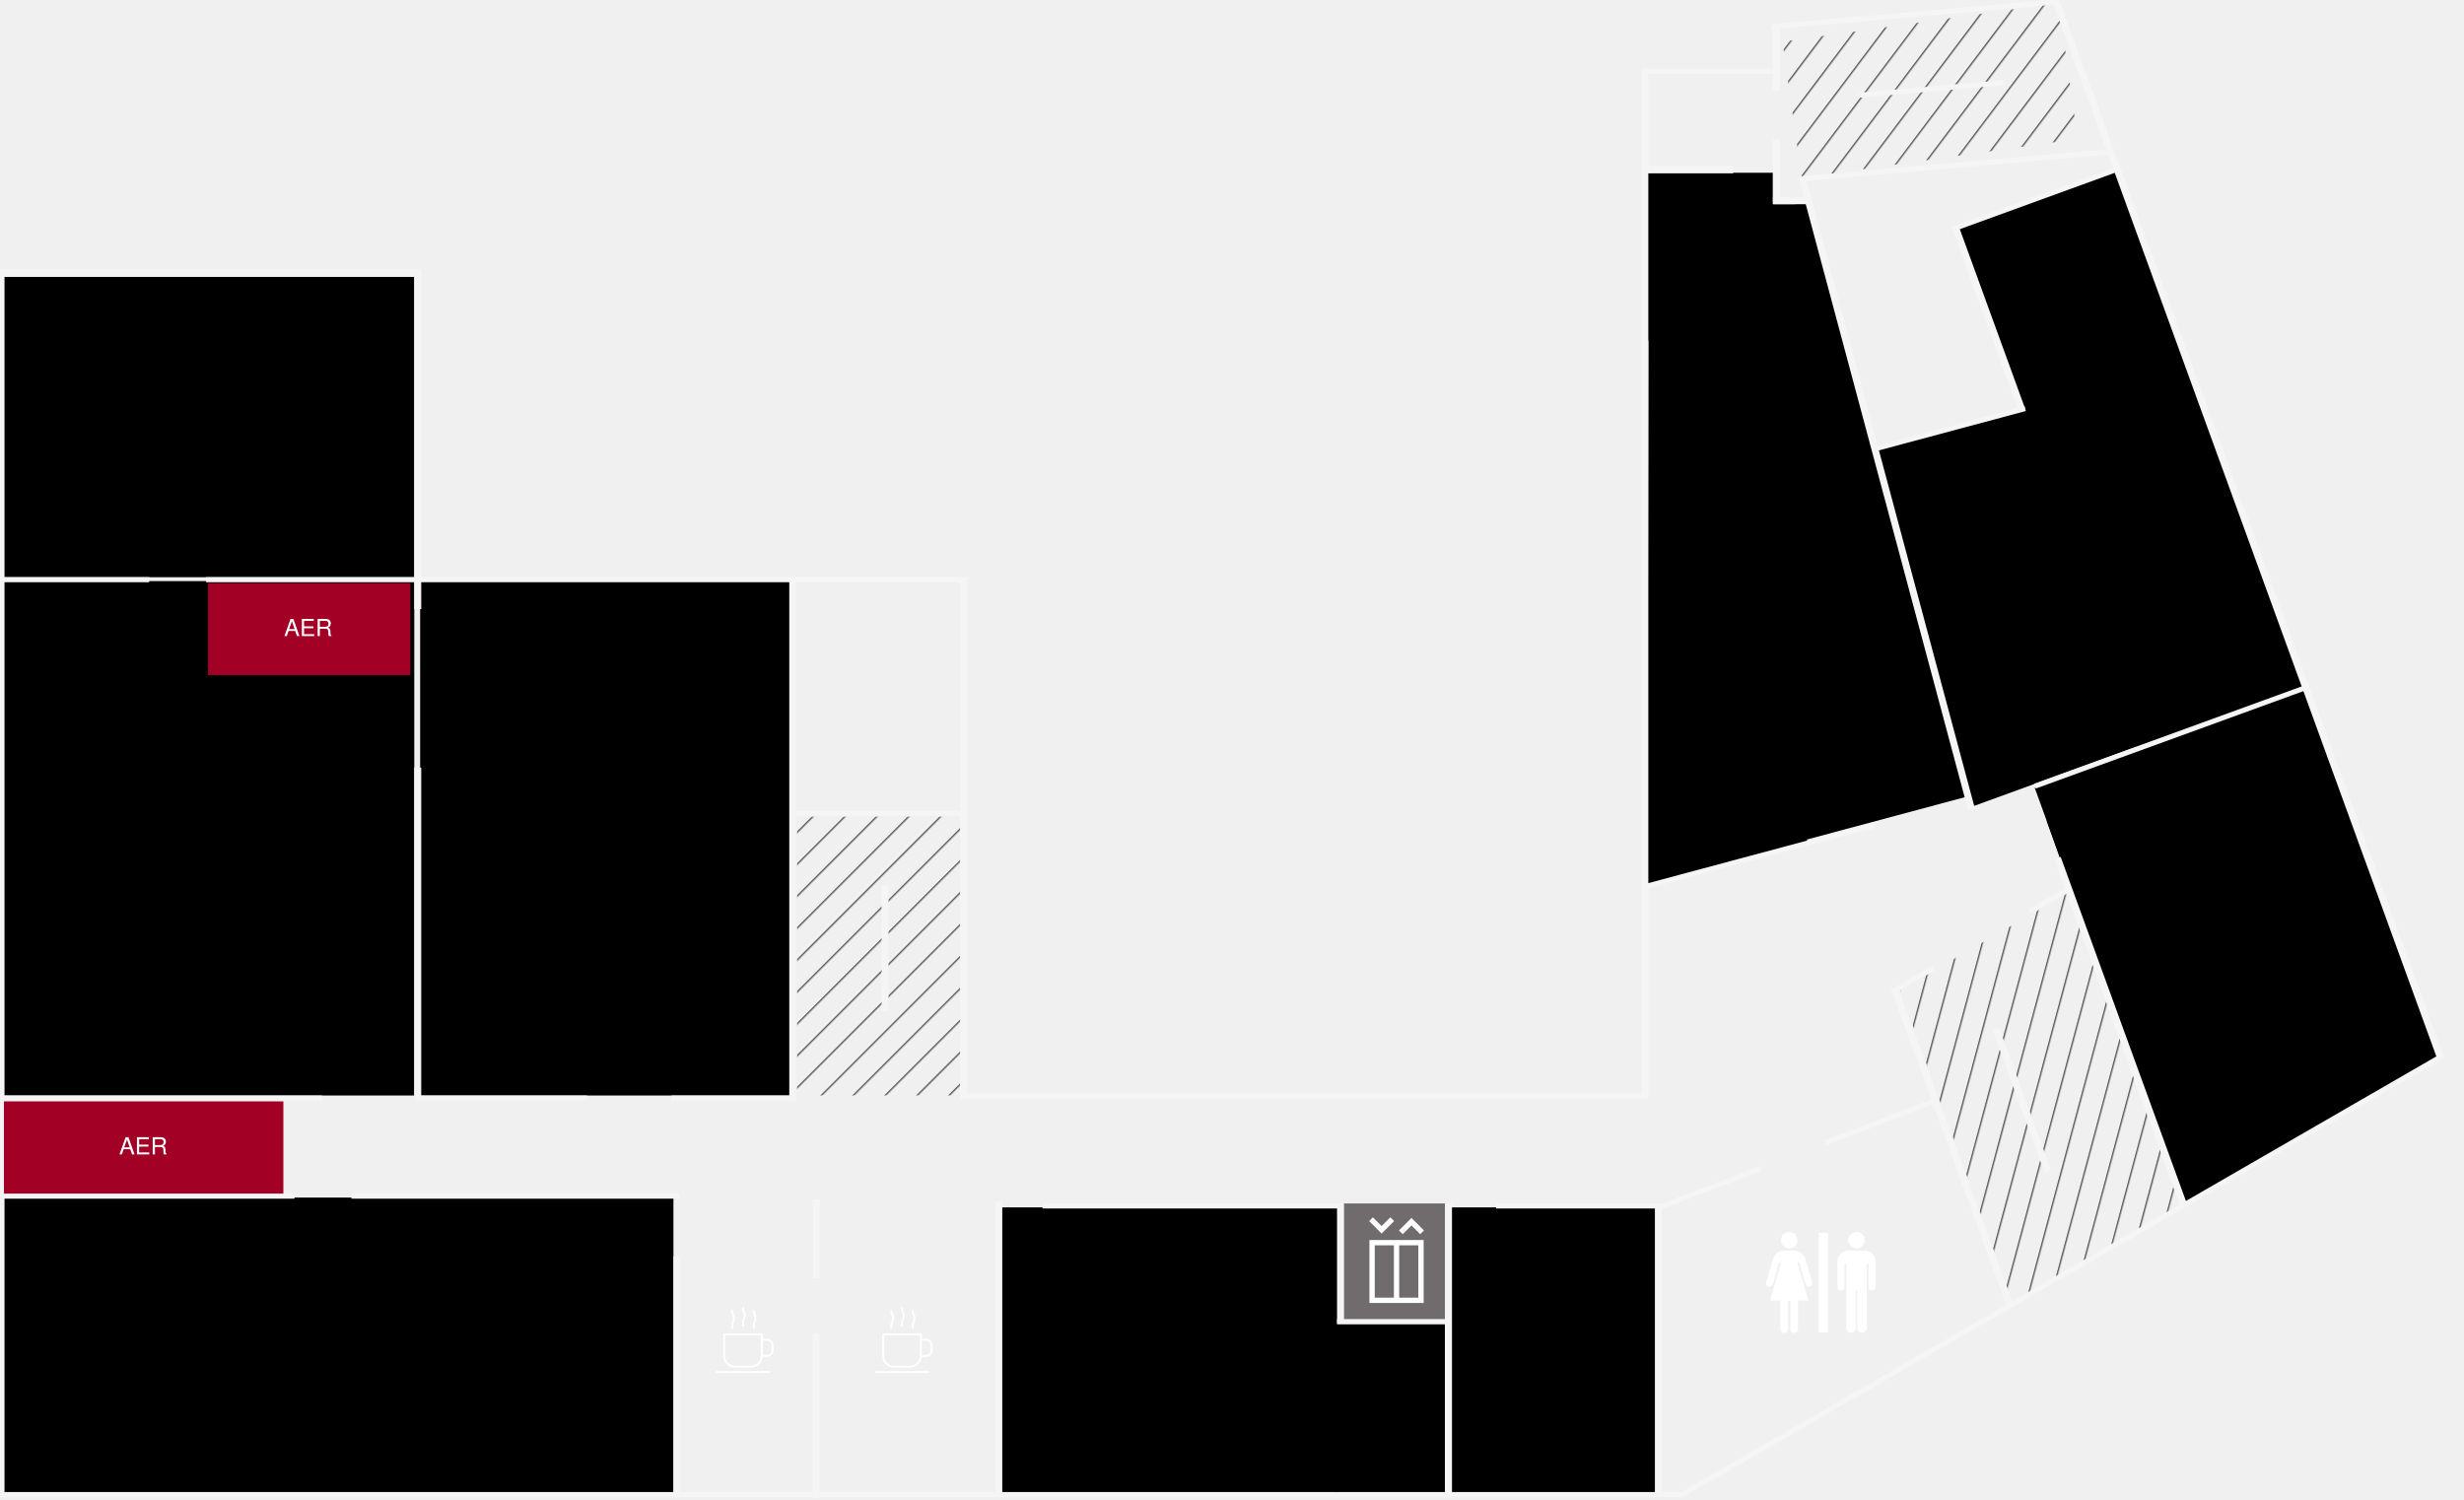
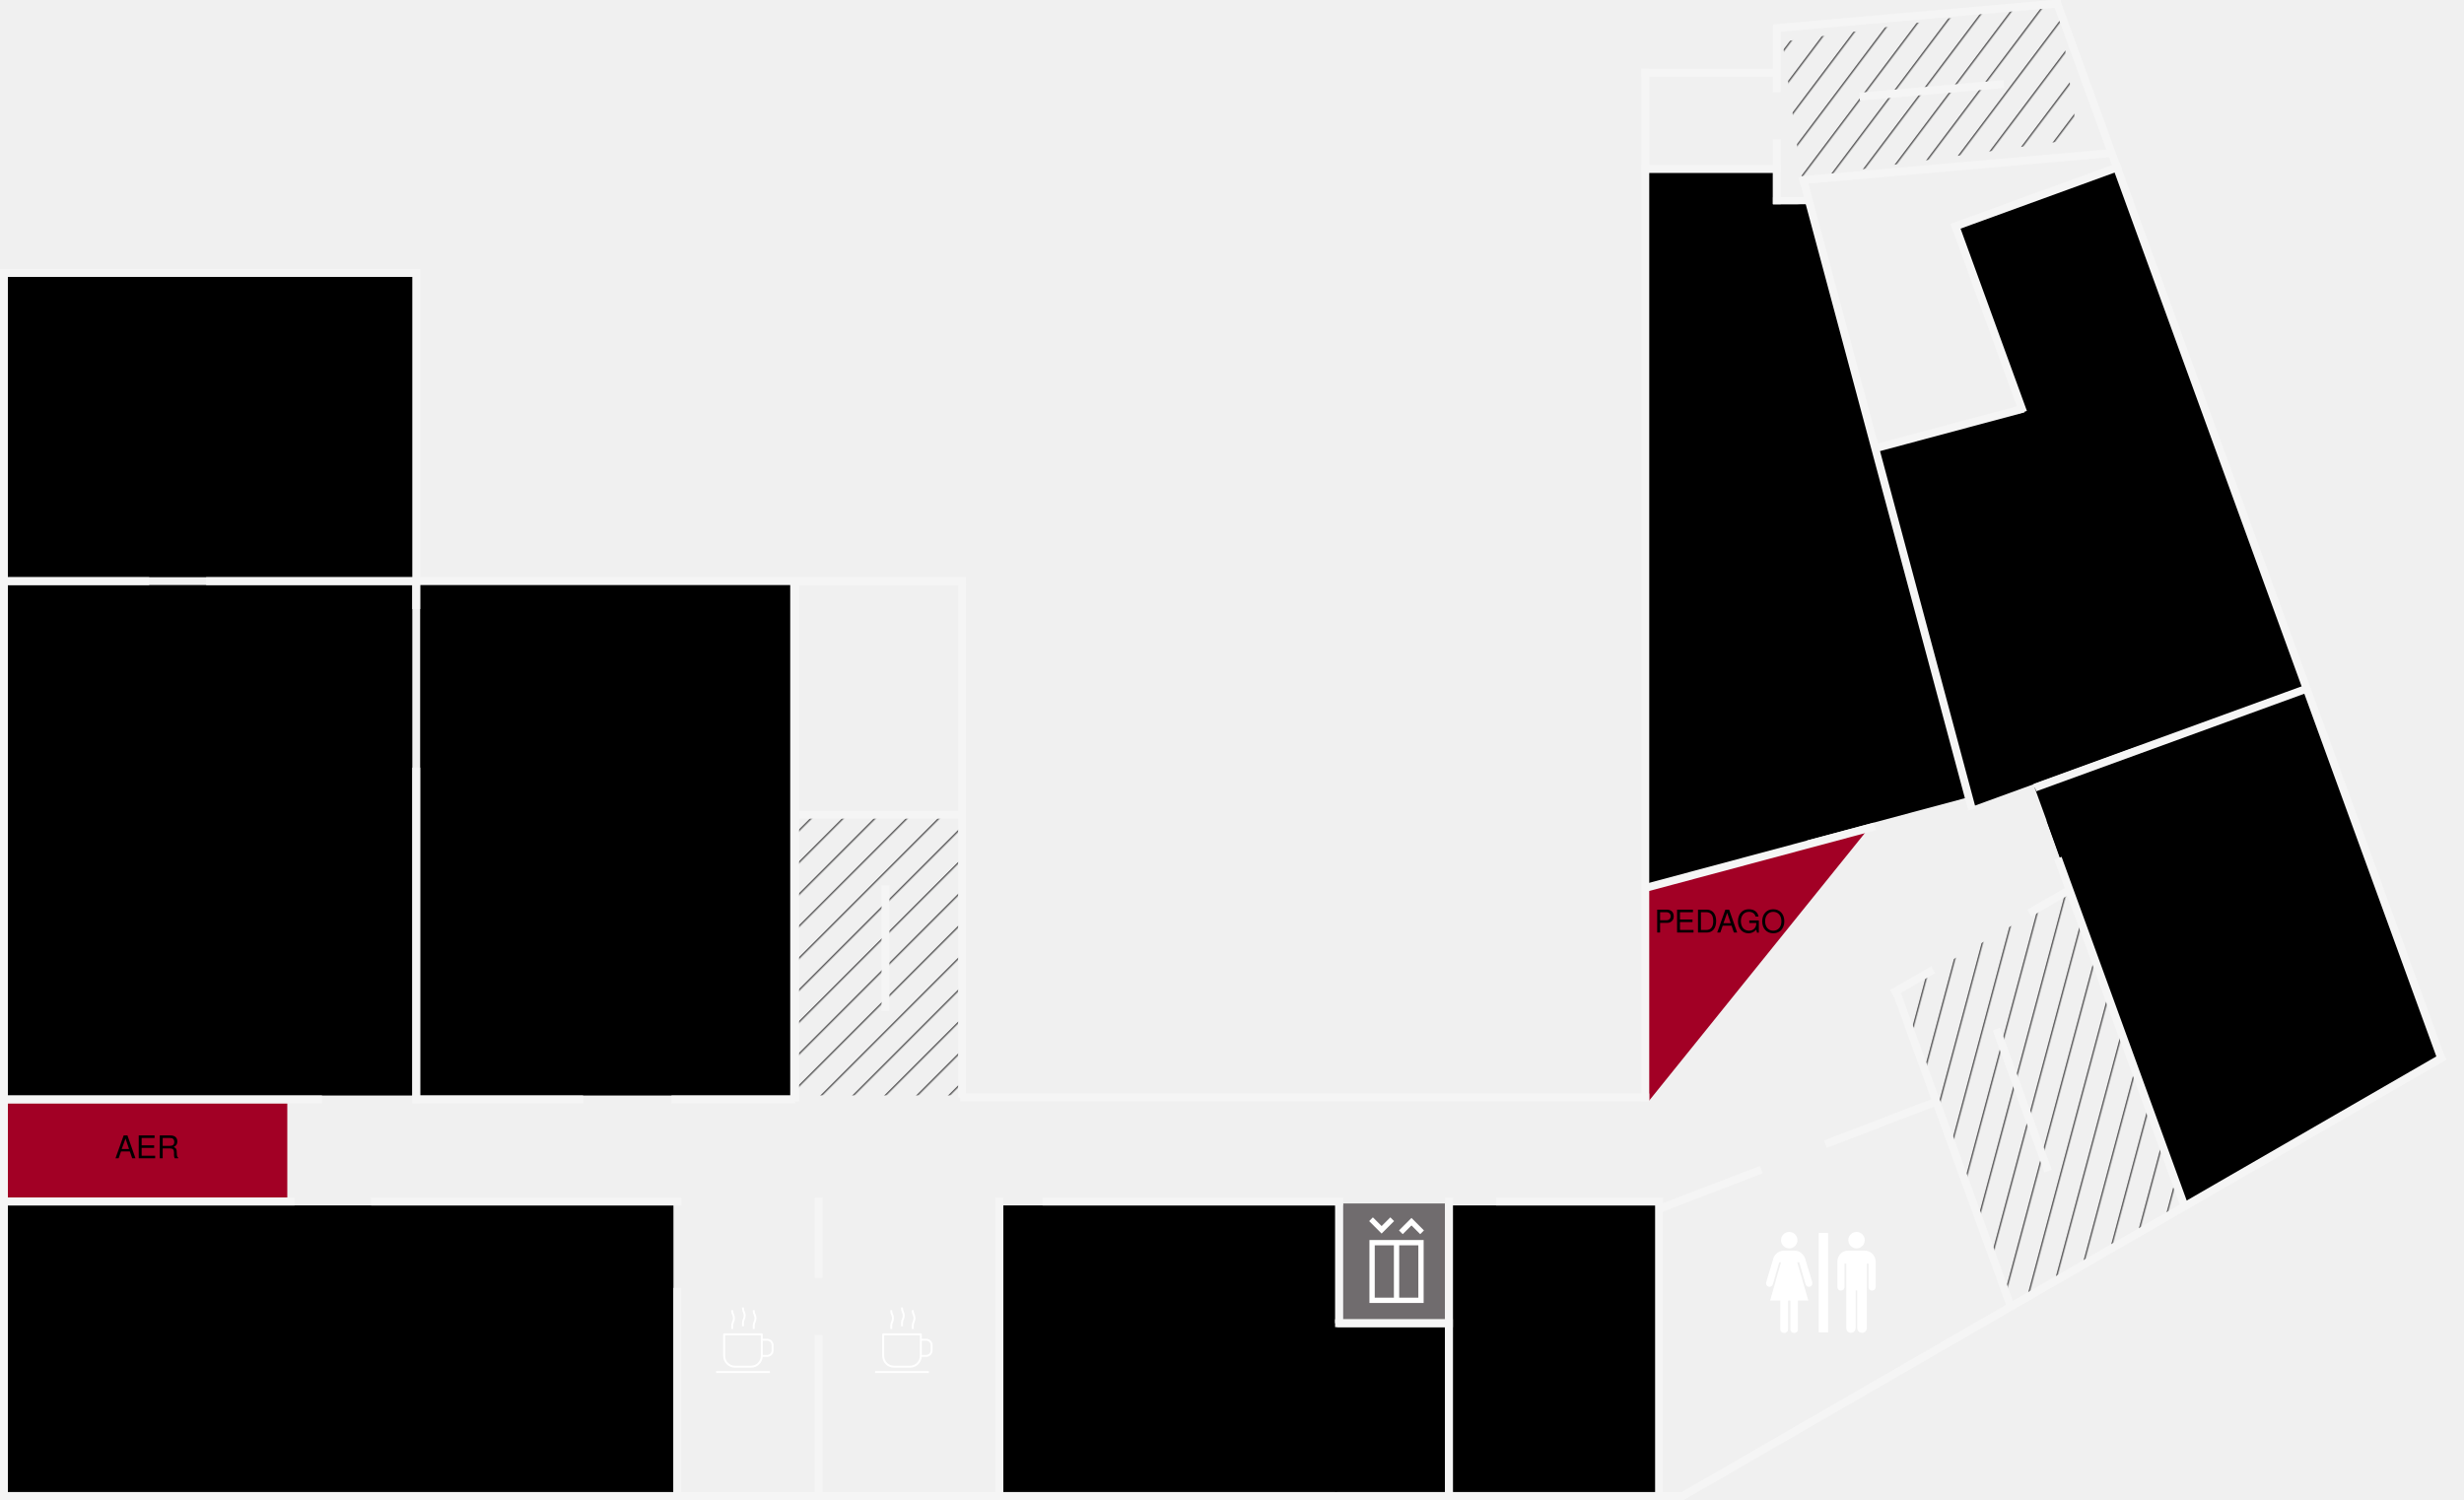
<svg xmlns="http://www.w3.org/2000/svg" width="1255px" height="764px">
  <defs>
    <pattern patternUnits="userSpaceOnUse" width="11.5" height="11.5" x="0" y="0" patternTransform="rotate(45)" id="mx-pattern-hatch-1-636263-0">
      <line x1="0" y1="0" x2="0" y2="11.5" stroke="#636263" stroke-width="1.5" />
    </pattern>
  </defs>
  <g>
    <g id="background">
      <rect x="0" y="0" width="1255px" height="764px" fill-opacity="0" />
    </g>
    <g id="rooms">
      <g id="S-21a-Denis">
        <rect x="2" y="141" width="209" height="153" />
      </g>
      <g id="S-21b-MacAlistair">
-         <rect x="2" y="296" width="209" height="262" />
+         <rect x="4" y="298" width="206" height="260" />
      </g>
      <g id="S-21c-Ritchie">
        <rect x="214" y="296" width="188.48" height="262" />
      </g>
      <g id="S-22-Ada-Lovelace">
-         <rect x="2" y="610" width="341" height="150" />
+         <rect x="4" y="614" width="339" height="146" />
      </g>
      <g id="S-23a-Hedy-Lamarr">
-         <rect x="510" y="615" width="172" height="145" />
-         <rect x="680" y="674" width="56" height="86" />
+         <rect x="680" y="676" width="56" height="84" />
+         <rect x="511" y="614" width="170" height="146" />
      </g>
      <g id="S-23b-Al-Jazari">
-         <rect x="739" y="615" width="104" height="145" />
+         <rect x="740" y="614" width="104" height="146" />
      </g>
      <g id="S-24-Roland-Moreno">
        <path d="M 839 174 L 839 104 L 920 174 Z" transform="translate(0,139)scale(1,-1)translate(0,-139)" />
        <path d="M 797.17 445.12 L 797.17 132.2 L 881.58 445.12 Z" transform="translate(839.37,0)scale(-1,1)translate(-839.37,0)rotate(15,839.37,288.66)" />
        <path d="M 839 88 L 903 88 L 903 106 L 839 106 L 839 88 Z" />
-         <rect x="877.08" y="108.17" width="84.91" height="314" transform="rotate(-15,920.03,265.67)" />
+         <rect x="877.08" y="108.67" width="84.91" height="314" transform="rotate(-15,920.03,265.67)" />
      </g>
      <g id="S-25a-Gwen">
        <rect x="977.94" y="212.35" width="101.38" height="180.72" transform="rotate(345,1028.63,302.71)" />
-         <rect x="1042.75" y="92.63" width="85.05" height="281.47" transform="rotate(340,1085.27,233.37)" />
        <path d="M 998.87 376.61 L 1118.87 376.61 L 1118.87 390.61 L 998.87 390.61 L 998.87 376.61 Z" transform="rotate(340,1058.87,383.61)" />
+         <rect x="1042.75" y="92.63" width="85.05" height="281.47" transform="rotate(340,1085.28,233.37)" />
      </g>
      <g id="S-25b-Barzey">
+         <path d="M 1048.58 579.9 L 1085.77 376.2 L 1235.53 376.2 L 1198.34 579.9 Z" transform="rotate(-30,1142.05,478.05)" />
        <path d="M 1043 379 L 1163 379 L 1163 439 L 1043 439 L 1043 379 Z" transform="rotate(340,1103,409)" />
-         <path d="M 1048.58 579.9 L 1085.77 376.2 L 1235.53 376.2 L 1198.34 579.9 Z" transform="rotate(-30,1142.05,478.05)" />
      </g>
    </g>
    <g id="floor">
      <path d="M 974.76 642.61 L 1004.77 475.98 L 1103.42 475.98 L 1073.41 642.61 Z" fill="url(#mx-pattern-hatch-1-636263-0)" transform="rotate(330,1039.09,559.3)" />
+       <path d="M 849.6 544.05 L 823.65 438.84 L 967.8 544.05 Z" fill="#a20025" transform="translate(0,491.45)scale(1,-1)translate(0,-491.45)rotate(15,895.72,491.45)" />
+       <rect x="4" y="562" width="142.33" height="48" fill="#a20025" />
+       <rect x="684" y="613" width="52" height="59" fill="#706c6e" />
      <rect x="912.07" y="11" width="142" height="69.99" fill="url(#mx-pattern-hatch-1-636263-0)" transform="rotate(-8,983.07,45.99)" />
      <rect x="406" y="416" width="83.55" height="141.96" fill="url(#mx-pattern-hatch-1-636263-0)" />
-       <rect x="1078.22" y="431.47" width="3.55" height="187.51" fill="#f5f5f5" transform="rotate(-20,1080,525.23)" />
-       <rect x="684" y="613" width="52" height="59" fill="#706c6e" />
-       <rect x="0" y="137" width="2.3" height="625" fill="#f5f5f5" />
+       <rect x="836" y="84" width="71" height="4.01" fill="#f5f5f5" />
+       <rect x="736" y="610" width="4.01" height="154" fill="#f5f5f5" />
+       <rect x="1078.22" y="431.47" width="4.01" height="187.51" fill="#f5f5f5" transform="rotate(-20,1080.23,525.23)" />
+       <rect x="955.01" y="216.06" width="77" height="4.01" fill="#f5f5f5" transform="rotate(-15,993.51,218.07)" />
+       <rect x="1011.02" y="110.98" width="4.01" height="102.05" fill="#f5f5f5" transform="rotate(-20,1013.03,162.01)" />
+       <rect x="843" y="603.78" width="56" height="4.01" fill="#f5f5f5" transform="rotate(-21,871,605.78)" />
+       <rect x="927.73" y="570" width="60.19" height="4.01" fill="#f5f5f5" transform="rotate(-21,957.82,572.01)" />
+       <rect x="959.22" y="84.36" width="4.01" height="333.61" fill="#f5f5f5" transform="rotate(-15,961.23,251.16)" />
+       <rect x="449" y="451" width="4.01" height="64" fill="#f5f5f5" />
+       <rect x="911.13" y="92.38" width="3.55" height="19.75" fill="#f5f5f5" transform="rotate(90,912.91,102.26)" />
+       <rect x="834.97" y="434.74" width="122.07" height="4.01" fill="#f5f5f5" transform="rotate(-15,896.01,436.74)" />
+       <rect x="836" y="35" width="4.01" height="526" fill="#f5f5f5" />
+       <rect x="680" y="610" width="4.01" height="64" fill="#f5f5f5" />
+       <rect x="680" y="672" width="60" height="4.01" fill="#f5f5f5" />
+       <rect x="1028" y="521.83" width="4.01" height="77" fill="#f5f5f5" transform="rotate(-20,1030.01,560.33)" />
+       <rect x="1032" y="374" width="147.21" height="4.01" fill="#f5f5f5" transform="rotate(340,1105.61,376.01)" />
+       <rect x="1143.41" y="-17.11" width="4.01" height="574.01" fill="#f5f5f5" transform="rotate(-20,1145.41,269.89)" />
+       <rect x="105" y="294" width="387" height="4.01" fill="#f5f5f5" />
+       <rect x="403" y="294" width="4.01" height="267" fill="#f5f5f5" />
+       <rect x="342" y="558" width="63" height="4.01" fill="#f5f5f5" />
+       <rect x="210" y="558" width="87" height="4.01" fill="#f5f5f5" />
+       <rect x="210" y="391" width="4.01" height="171" fill="#f5f5f5" />
+       <rect x="0" y="558" width="164" height="4.01" fill="#f5f5f5" />
+       <rect x="0" y="610" width="150" height="4.01" fill="#f5f5f5" />
+       <rect x="189" y="610" width="158" height="4.01" fill="#f5f5f5" />
+       <rect x="343" y="656" width="4.01" height="108" fill="#f5f5f5" />
+       <rect x="0" y="760" width="858" height="4.01" fill="#f5f5f5" />
+       <rect x="415" y="680" width="4.01" height="84" fill="#f5f5f5" />
+       <rect x="415" y="610" width="4.01" height="41" fill="#f5f5f5" />
+       <rect x="489" y="557" width="351" height="4.01" fill="#f5f5f5" />
+       <rect x="488" y="294" width="4.01" height="265" fill="#f5f5f5" />
+       <rect x="403" y="413" width="89" height="4.01" fill="#f5f5f5" />
+       <rect x="506.94" y="610" width="4.01" height="154" fill="#f5f5f5" />
+       <rect x="531" y="610" width="153" height="4.01" fill="#f5f5f5" />
+       <rect x="843" y="610" width="4.01" height="154" fill="#f5f5f5" />
+       <rect x="827" y="648" width="448.18" height="4.01" fill="#f5f5f5" transform="rotate(-30,1051.09,650.01)" />
+       <rect x="993" y="500" width="4.01" height="170.64" fill="#f5f5f5" transform="rotate(-20,995,585.32)" />
+       <rect x="1032" y="457" width="24.33" height="4.01" fill="#f5f5f5" transform="rotate(-30,1044.16,459.01)" />
+       <rect x="962" y="498" width="24.33" height="4.01" fill="#f5f5f5" transform="rotate(-30,974.16,500)" />
+       <rect x="762" y="610" width="85" height="4.01" fill="#f5f5f5" />
+       <rect x="903" y="13" width="4.01" height="34" fill="#f5f5f5" />
+       <rect x="836" y="35" width="70" height="4.01" fill="#f5f5f5" />
+       <rect x="916.99" y="82.83" width="160" height="4.01" fill="#f5f5f5" transform="rotate(-5,996.99,84.84)" />
+       <rect x="947" y="44" width="73.82" height="4.01" fill="#f5f5f5" transform="rotate(-5,983.91,46.01)" />
+       <rect x="903" y="6.04" width="147" height="4.01" fill="#f5f5f5" transform="rotate(-5,976.5,8.05)" />
+       <rect x="903" y="71" width="4.01" height="33" fill="#f5f5f5" />
+       <rect x="991.33" y="98.28" width="91.66" height="4.01" fill="#f5f5f5" transform="rotate(340,1037.16,100.29)" />
+       <rect x="0" y="137" width="4.01" height="627" fill="#f5f5f5" />
      <rect x="0" y="137" width="214" height="4.01" fill="#f5f5f5" />
-       <rect x="211" y="137" width="3.55" height="173.23" fill="#f5f5f5" />
-       <rect x="0" y="294" width="76" height="2.56" fill="#f5f5f5" />
-       <rect x="2" y="561" width="142.33" height="47.24" fill="#a20025" />
-       <text x="73" y="588" fill="#ffffff" font-family="Helvetica" font-size="12px" text-anchor="middle">AER</text>
-       <rect x="105.96" y="297" width="103.04" height="46.87" fill="#a20025" />
-       <text x="157" y="324" fill="#ffffff" font-family="Helvetica" font-size="12px" text-anchor="middle">AER</text>
-       <rect x="105" y="294" width="387" height="2.56" fill="#f5f5f5" />
-       <rect x="402" y="294" width="3.55" height="267" fill="#f5f5f5" />
-       <rect x="342" y="558" width="63" height="2.56" fill="#f5f5f5" />
-       <rect x="212" y="558" width="87" height="2.56" fill="#f5f5f5" />
-       <rect x="211" y="391" width="3.55" height="168" fill="#f5f5f5" />
-       <rect x="0" y="558" width="164" height="2.56" fill="#f5f5f5" />
-       <rect x="1" y="608" width="149" height="2.56" fill="#f5f5f5" />
-       <rect x="179" y="608" width="167" height="2.56" fill="#f5f5f5" />
-       <rect x="343" y="640" width="3.55" height="122" fill="#f5f5f5" />
-       <rect x="0" y="760" width="857" height="2.56" fill="#f5f5f5" />
-       <rect x="413.94" y="679" width="3.55" height="84" fill="#f5f5f5" />
-       <rect x="414" y="611" width="3.55" height="40" fill="#f5f5f5" />
-       <rect x="489" y="557" width="350" height="2.56" fill="#f5f5f5" />
-       <rect x="489" y="294" width="3.55" height="265" fill="#f5f5f5" />
-       <rect x="403" y="413" width="87" height="2.56" fill="#f5f5f5" />
-       <rect x="506.94" y="612" width="3.55" height="149.94" fill="#f5f5f5" />
-       <rect x="531" y="613" width="153" height="2.56" fill="#f5f5f5" />
-       <rect x="681" y="613" width="3.55" height="61" fill="#f5f5f5" />
-       <rect x="681" y="672" width="56" height="2.56" fill="#f5f5f5" />
-       <rect x="736" y="613" width="3.55" height="149" fill="#f5f5f5" />
-       <rect x="843" y="613" width="3.55" height="149" fill="#f5f5f5" />
-       <rect x="825.89" y="648.52" width="448.18" height="2.56" fill="#f5f5f5" transform="rotate(-30,1049.98,649.8)" />
-       <rect x="903" y="35" width="3.55" height="11" fill="#f5f5f5" />
-       <rect x="993" y="500" width="3.55" height="170.64" fill="#f5f5f5" transform="rotate(-20,994.77,585.32)" />
-       <rect x="1032" y="457" width="24.33" height="2.56" fill="#f5f5f5" transform="rotate(-30,1044.16,458.28)" />
-       <rect x="962" y="498" width="24.33" height="2.56" fill="#f5f5f5" transform="rotate(-30,974.16,499.28)" />
-       <rect x="762" y="613" width="83.67" height="2.56" fill="#f5f5f5" />
-       <rect x="954.5" y="216.98" width="78.34" height="2.56" fill="#f5f5f5" transform="rotate(-15,993.67,218.26)" />
-       <rect x="903" y="14" width="3.55" height="22" fill="#f5f5f5" />
-       <rect x="836" y="35" width="70" height="2.56" fill="#f5f5f5" />
-       <rect x="857.75" y="63.25" width="3.55" height="46.5" fill="#f5f5f5" transform="rotate(90,859.53,86.5)" />
-       <rect x="916.99" y="82.83" width="160" height="2.56" fill="#f5f5f5" transform="rotate(-5,996.99,84.11)" />
-       <rect x="947" y="44" width="73.82" height="2.56" fill="#f5f5f5" transform="rotate(-5,983.91,45.28)" />
-       <rect x="902" y="6" width="146" height="2.56" fill="#f5f5f5" transform="rotate(-5,975,7.28)" />
-       <rect x="903" y="71" width="3.55" height="32" fill="#f5f5f5" />
-       <rect x="1010.94" y="111.82" width="3.55" height="99.94" fill="#f5f5f5" transform="rotate(-20,1012.71,161.79)" />
-       <rect x="1028" y="521.83" width="3.55" height="77" fill="#f5f5f5" transform="rotate(-20,1029.78,560.33)" />
-       <rect x="1032" y="374" width="147.21" height="2.56" fill="#f5f5f5" transform="rotate(340,1105.61,375.28)" />
-       <rect x="1143.41" y="-17.11" width="3.55" height="574.01" fill="#f5f5f5" transform="rotate(-20,1145.19,269.89)" />
-       <rect x="993" y="100" width="87.89" height="2.56" fill="#f5f5f5" transform="rotate(340,1036.95,101.28)" />
-       <rect x="909.75" y="93.75" width="3.55" height="17" fill="#f5f5f5" transform="rotate(90,911.53,102.25)" />
-       <rect x="834.97" y="434.74" width="122.07" height="2.56" fill="#f5f5f5" transform="rotate(-15,896.01,436.02)" />
-       <rect x="836" y="37" width="3.55" height="522" fill="#f5f5f5" />
-       <rect x="959.22" y="84.36" width="3.55" height="333.61" fill="#f5f5f5" transform="rotate(-15,960.99,251.17)" />
-       <rect x="449" y="451" width="3.55" height="64" fill="#f5f5f5" />
-       <rect x="843" y="603.78" width="56" height="2.56" fill="#f5f5f5" transform="rotate(-21,871,605.06)" />
-       <rect x="927.73" y="570" width="60.19" height="2.56" fill="#f5f5f5" transform="rotate(-21,957.82,571.28)" />
+       <rect x="210" y="137" width="4.01" height="173.23" fill="#f5f5f5" />
+       <rect x="0" y="294" width="76" height="4.01" fill="#f5f5f5" />
      <svg x="899.53" y="627.5" width="620" height="572">
        <circle cx="130.95" cy="46.586" r="46.545" fill="#ffffff" transform="scale(0.09,0.09)" />
        <path d="M124.505,388.155V549.989C124.262,579.392,80.495,579.392,80.108,549.989V388.155H22.822L84.405,171.9H74.38L38.576,295.065C29.524,322.305,-7.311,311.277,1.339,282.176L41.44,148.985C46.051,133.69,65.328,106.681,98.726,106.02H128.802H163.174C195.609,106.681,214.967,133.919,220.46,148.985L260.561,282.176C268.696,311.134,232.153,323.021,223.325,295.065L187.521,171.9H176.063L239.079,388.155H180.36V549.989C180.818,579.392,137.223,579.248,137.395,549.989V388.155H124.505z" fill="#ffffff" transform="scale(0.09,0.09)" />
        <circle cx="511.905" cy="46.586" r="46.545" fill="#ffffff" transform="scale(0.09,0.09)" />
        <path d="M462.496,106.02C426.706,106.02,403.777,137.008,403.777,167.603V310.819C403.448,338.803,443.743,338.803,443.878,310.819V179.06H453.903V542.829C453.281,580.809,506.95,579.721,506.893,542.829V330.869H515.486V542.829C516.188,579.721,570.137,580.809,569.908,542.829V179.06H579.933V310.819C579.461,339.018,619.547,339.018,620.034,310.819V167.603C619.461,137.008,595.673,106.569,559.883,106.02H462.496z" fill="#ffffff" transform="scale(0.09,0.09)" />
        <rect x="297.791" y="5.768" width="52.997" height="562.84" fill="#ffffff" transform="scale(0.09,0.09)" />
      </svg>
      <svg x="689.5" y="620.07" height="800px" width="800px">
        <g>
          <path d="M88.942,484.606h306.723V128.322H88.942V484.606z M365.665,454.606H257.303V158.322h108.361V454.606z M118.942,158.322h108.361v296.285H118.942V158.322z" fill="#ffffff" transform="scale(0.09,0.09)" />
          <polygon points="228.41,21.213 207.197,0 157.803,49.393 108.41,0 87.197,21.213 157.803,91.82" fill="#ffffff" transform="scale(0.09,0.09)" />
          <polygon points="326.803,45.82 376.197,95.213 397.41,74 326.803,3.393 256.197,74 277.41,95.213" fill="#ffffff" transform="scale(0.09,0.09)" />
        </g>
      </svg>
      <svg x="437.5" y="660.5" height="44" width="44">
        <path d="M26,28.36H6v-0.72h20V28.36z M19,26.36h-6c-2.404,0-4.36-1.956-4.36-4.36v-8c0-0.199,0.161-0.36,0.36-0.36h14c0.199,0,0.36,0.161,0.36,0.36v1.64H25c1.302,0,2.36,1.059,2.36,2.36v2c0,1.302-1.059,2.36-2.36,2.36h-1.654C23.162,24.597,21.283,26.36,19,26.36z M9.36,14.36V22c0,2.007,1.633,3.64,3.64,3.64h6c2.007,0,3.64-1.633,3.64-3.64v-7.64C22.64,14.36,9.36,14.36,9.36,14.36z M23.36,21.64H25c0.904,0,1.64-0.735,1.64-1.64v-2c0-0.904-0.735-1.64-1.64-1.64h-1.64V21.64zM20.36,12h-0.72v-1.283c0-0.525,0.124-1.051,0.358-1.52c0.375-0.75,0.375-1.645,0-2.395c-0.234-0.469-0.358-0.995-0.358-1.52V5h0.721v0.283c0,0.414,0.098,0.829,0.282,1.198c0.476,0.952,0.476,2.087,0,3.039c-0.185,0.369-0.282,0.784-0.282,1.198L20.36,12L20.36,12z M12.36,12h-0.72v-1.283c0-0.525,0.124-1.05,0.359-1.52c0.375-0.75,0.375-1.645,0-2.395c-0.235-0.47-0.359-0.995-0.359-1.52V5h0.72v0.283c0,0.414,0.098,0.828,0.283,1.198c0.476,0.952,0.476,2.087,0,3.039c-0.185,0.37-0.283,0.784-0.283,1.198V12z M16.36,11h-0.72V9.717c0-0.525,0.124-1.05,0.359-1.52c0.375-0.75,0.375-1.645,0-2.395c-0.235-0.47-0.359-0.995-0.359-1.52V4h0.72v0.283c0,0.414,0.098,0.828,0.283,1.198c0.477,0.952,0.477,2.087,0,3.039c-0.185,0.37-0.283,0.784-0.283,1.198V11z" fill="#FFFFFF" transform="scale(1.37,1.37)" />
      </svg>
      <svg x="356.5" y="660.5" height="44" width="44">
        <path d="M26,28.36H6v-0.72h20V28.36z M19,26.36h-6c-2.404,0-4.36-1.956-4.36-4.36v-8c0-0.199,0.161-0.36,0.36-0.36h14c0.199,0,0.36,0.161,0.36,0.36v1.64H25c1.302,0,2.36,1.059,2.36,2.36v2c0,1.302-1.059,2.36-2.36,2.36h-1.654C23.162,24.597,21.283,26.36,19,26.36z M9.36,14.36V22c0,2.007,1.633,3.64,3.64,3.64h6c2.007,0,3.64-1.633,3.64-3.64v-7.64C22.64,14.36,9.36,14.36,9.36,14.36z M23.36,21.64H25c0.904,0,1.64-0.735,1.64-1.64v-2c0-0.904-0.735-1.64-1.64-1.64h-1.64V21.64zM20.36,12h-0.72v-1.283c0-0.525,0.124-1.051,0.358-1.52c0.375-0.75,0.375-1.645,0-2.395c-0.234-0.469-0.358-0.995-0.358-1.52V5h0.721v0.283c0,0.414,0.098,0.829,0.282,1.198c0.476,0.952,0.476,2.087,0,3.039c-0.185,0.369-0.282,0.784-0.282,1.198L20.36,12L20.36,12z M12.36,12h-0.72v-1.283c0-0.525,0.124-1.05,0.359-1.52c0.375-0.75,0.375-1.645,0-2.395c-0.235-0.47-0.359-0.995-0.359-1.52V5h0.72v0.283c0,0.414,0.098,0.828,0.283,1.198c0.476,0.952,0.476,2.087,0,3.039c-0.185,0.37-0.283,0.784-0.283,1.198V12z M16.36,11h-0.72V9.717c0-0.525,0.124-1.05,0.359-1.52c0.375-0.75,0.375-1.645,0-2.395c-0.235-0.47-0.359-0.995-0.359-1.52V4h0.72v0.283c0,0.414,0.098,0.828,0.283,1.198c0.477,0.952,0.477,2.087,0,3.039c-0.185,0.37-0.283,0.784-0.283,1.198V11z" fill="#FFFFFF" transform="scale(1.37,1.37)" />
      </svg>
+       <text x="103" y="223" font-family="Helvetica" font-size="16px" text-anchor="middle">Denis</text>
+       <text x="311" y="439" font-family="Helvetica" font-size="16px" text-anchor="middle">Ritchie</text>
+       <text x="97" y="436" font-family="Helvetica" font-size="16px" text-anchor="middle">Mac Alister</text>
+       <text x="163" y="692" font-family="Helvetica" font-size="16px" text-anchor="middle">Ada Lovelace</text>
+       <text x="618" y="697" font-family="Helvetica" font-size="16px" text-anchor="middle">Hedy Lamarr</text>
+       <text x="1143" y="476" font-family="Helvetica" font-size="16px" text-anchor="middle">Barzey</text>
+       <text x="1063" y="278" font-family="Helvetica" font-size="16px" text-anchor="middle">Gwen</text>
+       <text x="75" y="590" font-family="Helvetica" font-size="16px" text-anchor="middle">AER</text>
+       <text x="876" y="475" font-family="Helvetica" font-size="16px" text-anchor="middle">PEDAGO</text>
+       <text x="907" y="298" font-family="Helvetica" font-size="16px" text-anchor="middle">Roland Moreno</text>
+       <text x="790" y="698" font-family="Helvetica" font-size="16px" text-anchor="middle">AI Jazari</text>
    </g>
  </g>
</svg>
